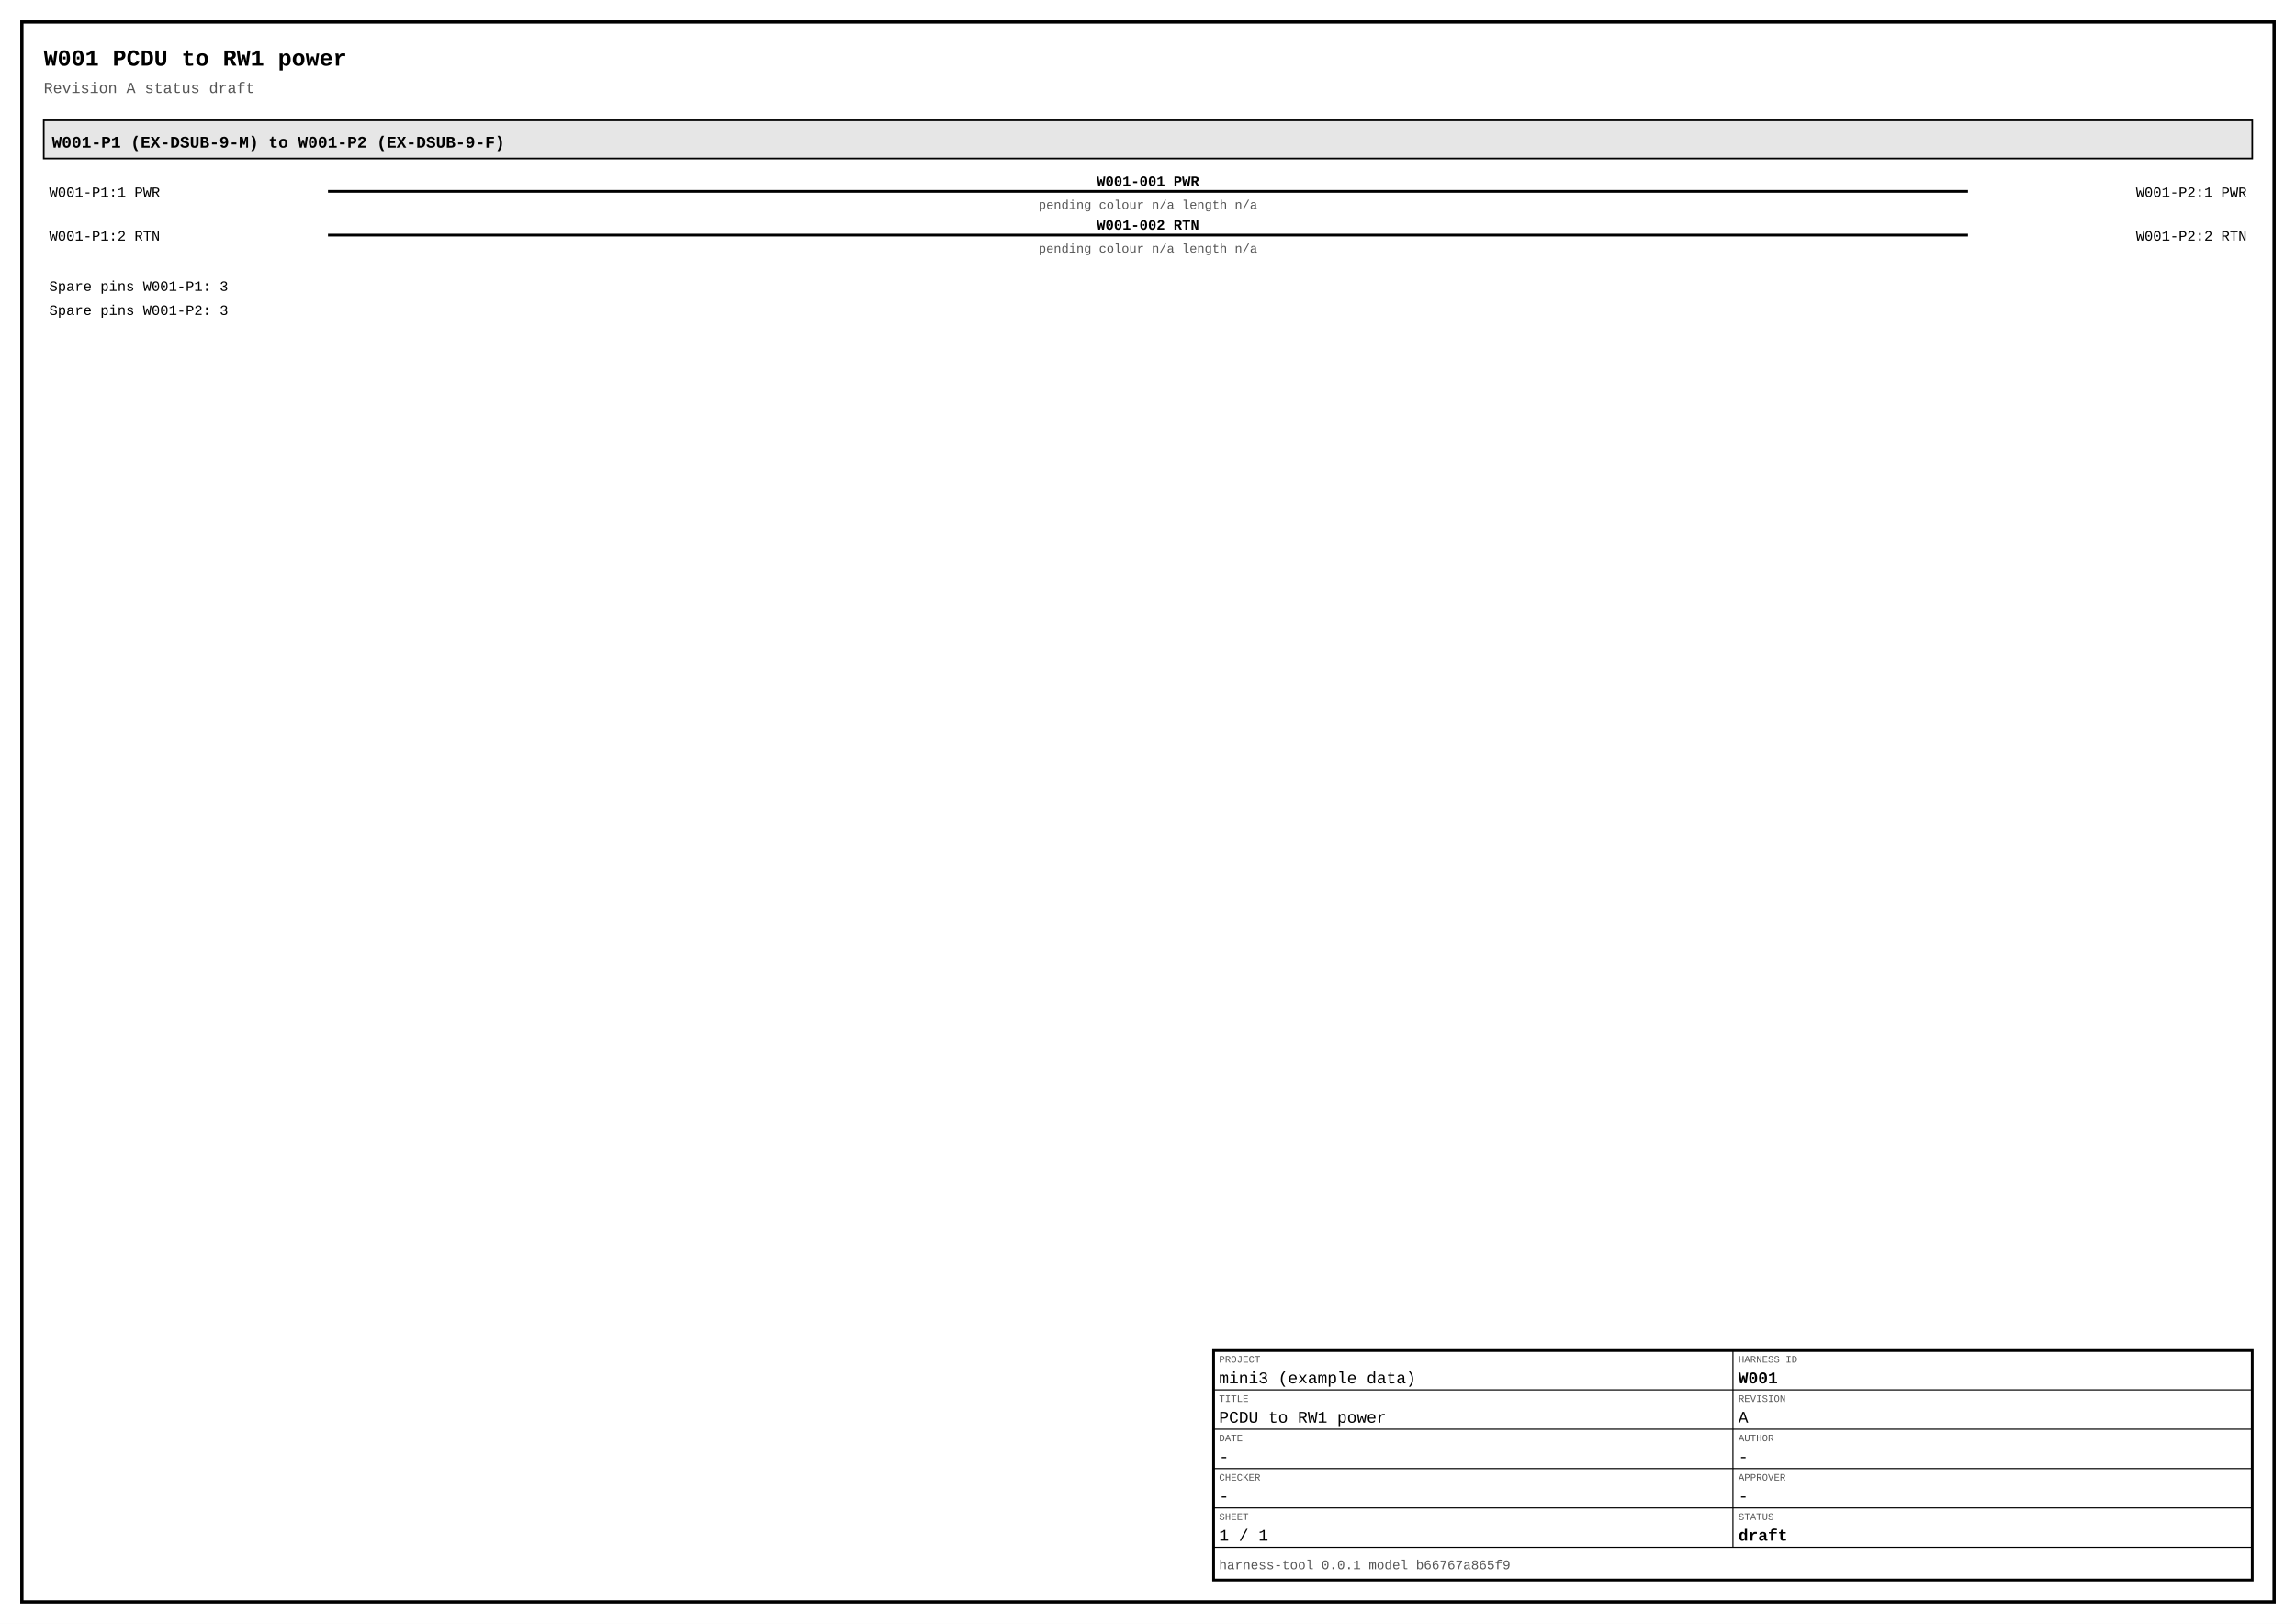
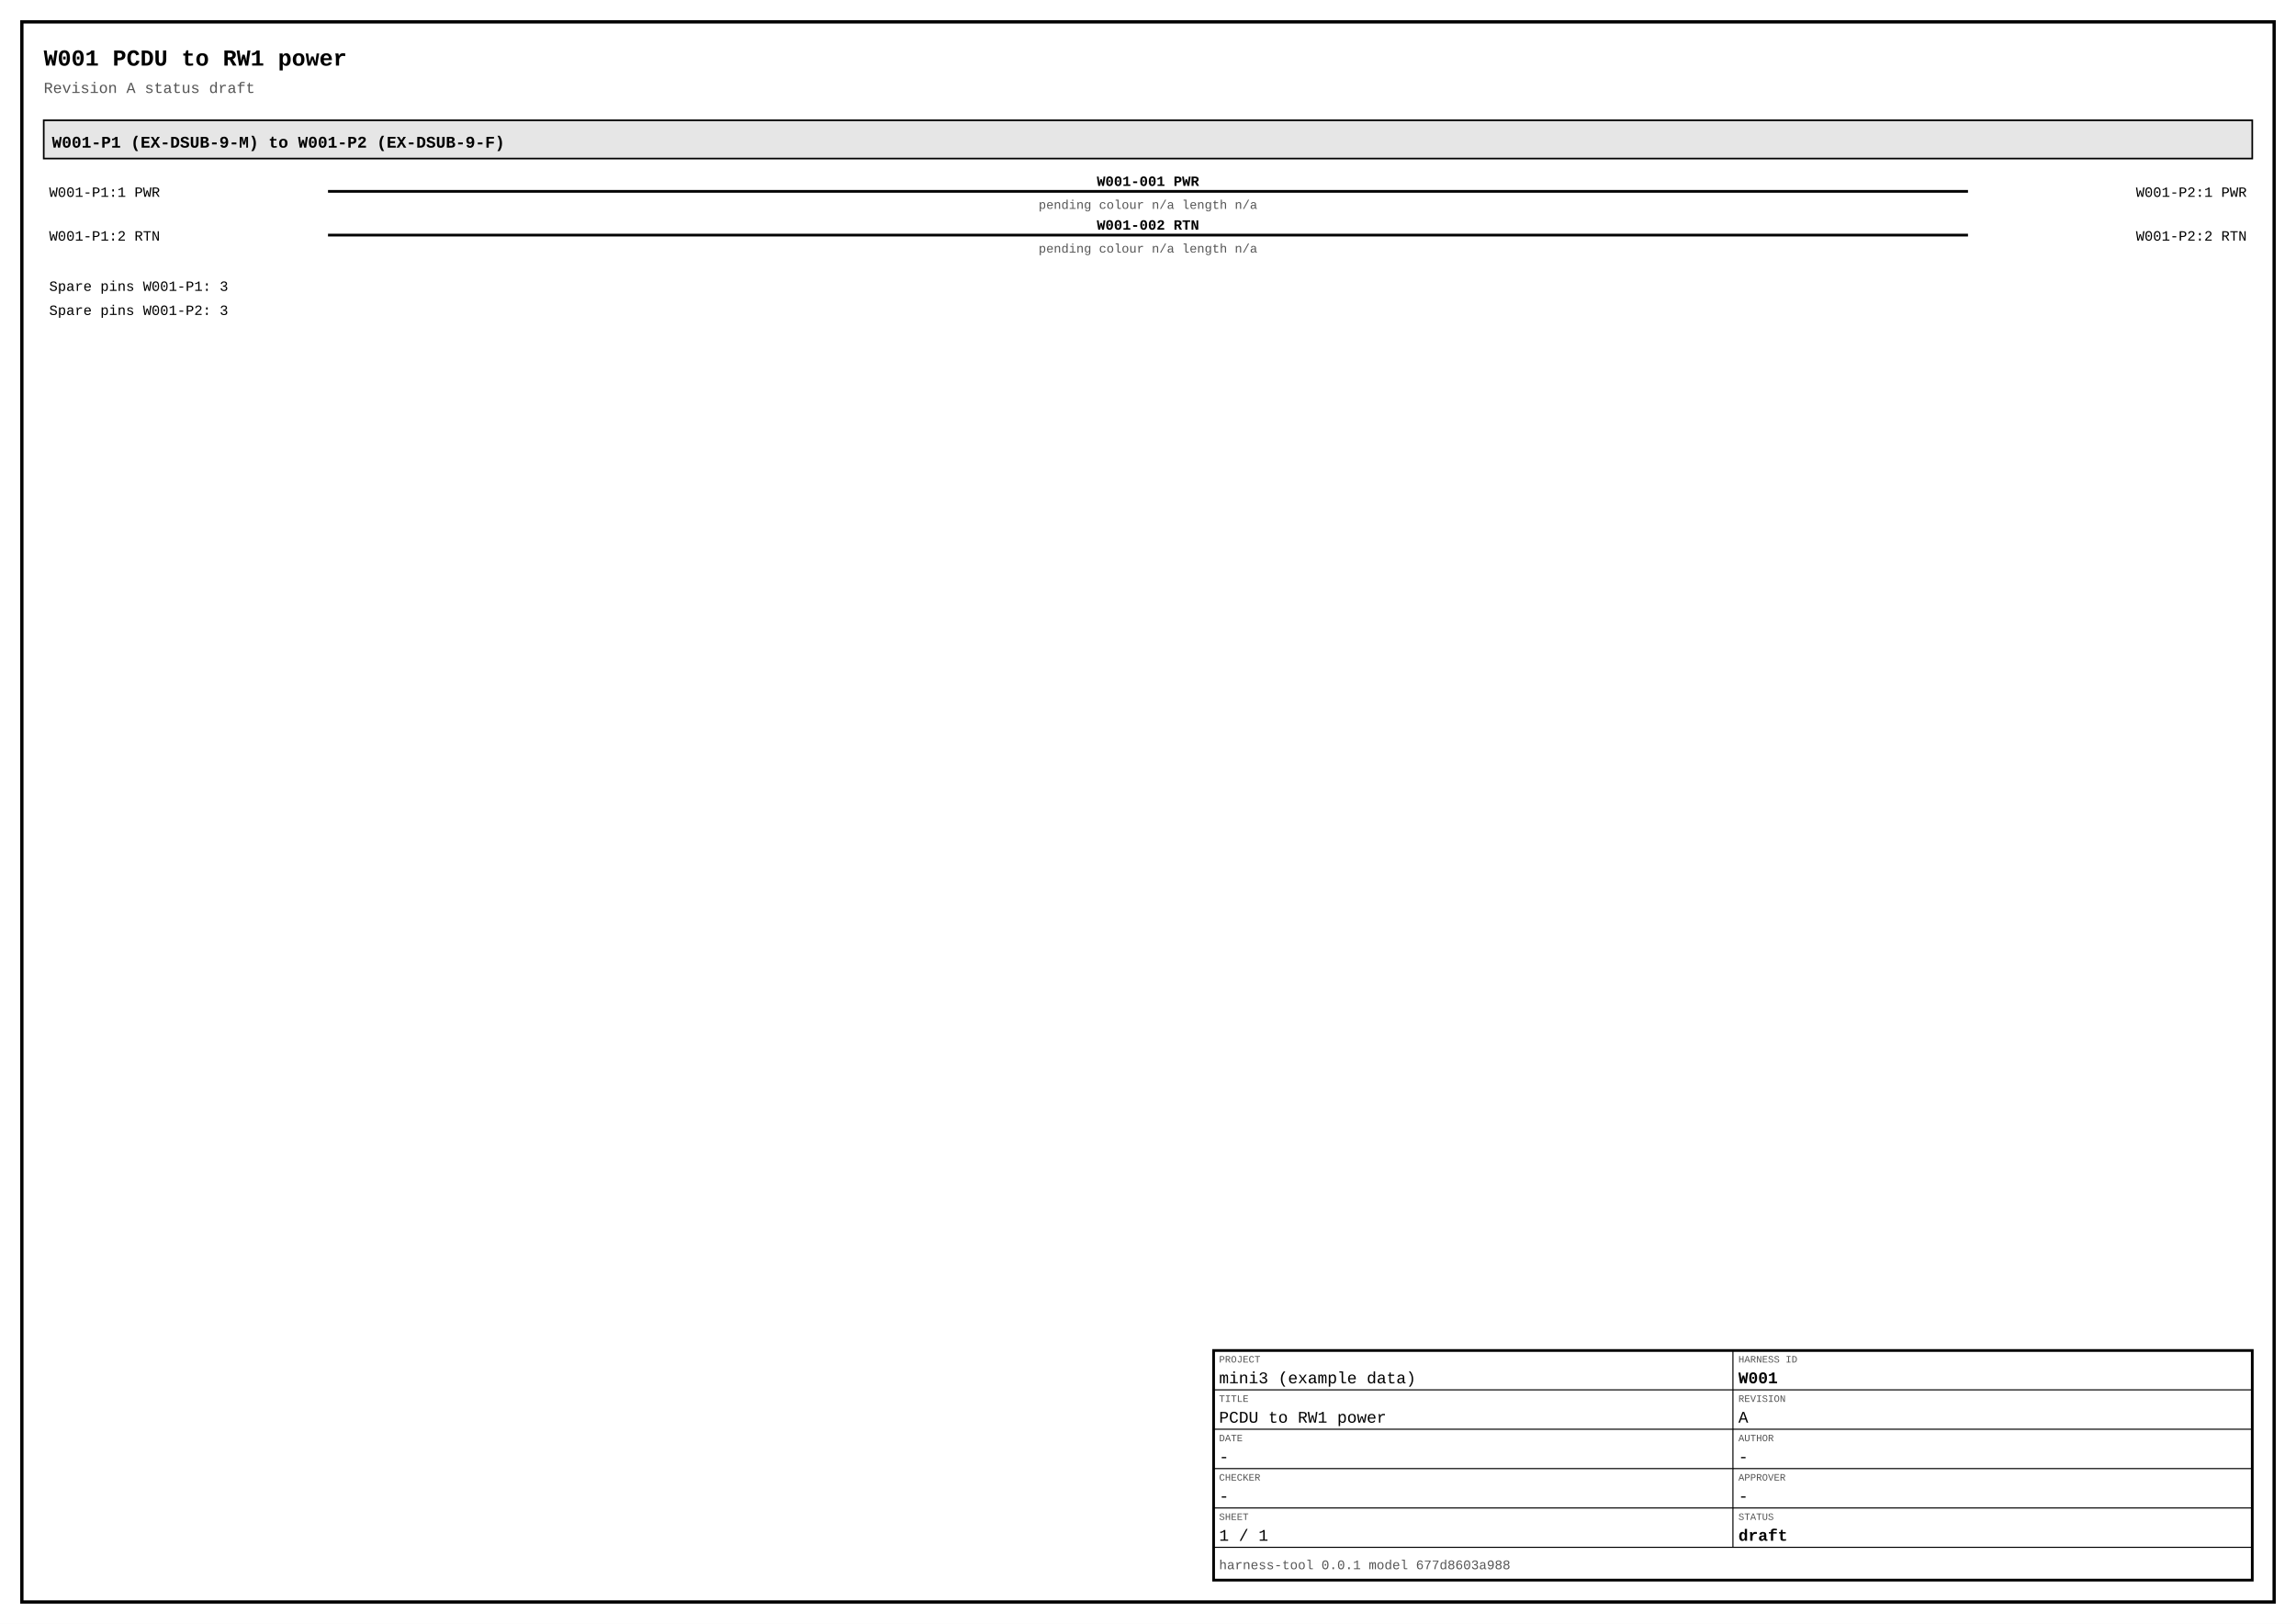
<svg xmlns="http://www.w3.org/2000/svg" width="420mm" height="297mm" viewBox="0 0 420 297" font-family="Courier New, Courier, monospace">
  <rect x="0" y="0" width="420" height="297" fill="#ffffff" />
  <rect x="4" y="4" width="412" height="289" fill="none" stroke="#000000" stroke-width="0.6" />
  <text x="8" y="12" font-size="4.2" font-weight="bold" text-anchor="start" fill="#000000">W001  PCDU to RW1 power</text>
  <text x="8" y="17" font-size="2.8" text-anchor="start" fill="#555555">Revision A  status draft</text>
  <rect x="8" y="22" width="404" height="7" fill="#e6e6e6" stroke="#000000" stroke-width="0.3" />
  <text x="9.5" y="27" font-size="3" font-weight="bold" text-anchor="start" fill="#000000">W001-P1 (EX-DSUB-9-M)  to  W001-P2 (EX-DSUB-9-F)</text>
  <text x="9" y="36" font-size="2.6" text-anchor="start" fill="#000000">W001-P1:1 PWR</text>
  <text x="411" y="36" font-size="2.6" text-anchor="end" fill="#000000">W001-P2:1 PWR</text>
  <line x1="60" y1="35" x2="360" y2="35" stroke="#000000" stroke-width="0.5" />
  <text x="210" y="34" font-size="2.6" font-weight="bold" text-anchor="middle" fill="#000000">W001-001  PWR</text>
  <text x="210" y="38.2" font-size="2.3" text-anchor="middle" fill="#555555">pending  colour n/a  length n/a  </text>
  <text x="9" y="44" font-size="2.6" text-anchor="start" fill="#000000">W001-P1:2 RTN</text>
  <text x="411" y="44" font-size="2.6" text-anchor="end" fill="#000000">W001-P2:2 RTN</text>
  <line x1="60" y1="43" x2="360" y2="43" stroke="#000000" stroke-width="0.5" />
  <text x="210" y="42" font-size="2.6" font-weight="bold" text-anchor="middle" fill="#000000">W001-002  RTN</text>
  <text x="210" y="46.2" font-size="2.3" text-anchor="middle" fill="#555555">pending  colour n/a  length n/a  </text>
  <text x="9" y="53.2" font-size="2.6" text-anchor="start" fill="#000000">Spare pins W001-P1: 3</text>
  <text x="9" y="57.6" font-size="2.6" text-anchor="start" fill="#000000">Spare pins W001-P2: 3</text>
  <rect x="222" y="247" width="190" height="42" fill="none" stroke="#000000" stroke-width="0.5" />
  <line x1="222" y1="247" x2="317" y2="247" stroke="#000000" stroke-width="0.2" />
  <text x="223" y="249.2" font-size="1.8" text-anchor="start" fill="#555555">PROJECT</text>
  <text x="223" y="253" font-size="3" text-anchor="start" fill="#000000">mini3 (example data)</text>
  <line x1="317" y1="247" x2="412" y2="247" stroke="#000000" stroke-width="0.2" />
  <text x="318" y="249.2" font-size="1.8" text-anchor="start" fill="#555555">HARNESS ID</text>
  <text x="318" y="253" font-size="3" font-weight="bold" text-anchor="start" fill="#000000">W001</text>
  <line x1="222" y1="254.2" x2="317" y2="254.2" stroke="#000000" stroke-width="0.2" />
  <text x="223" y="256.4" font-size="1.8" text-anchor="start" fill="#555555">TITLE</text>
  <text x="223" y="260.2" font-size="3" text-anchor="start" fill="#000000">PCDU to RW1 power</text>
  <line x1="317" y1="254.2" x2="412" y2="254.2" stroke="#000000" stroke-width="0.2" />
  <text x="318" y="256.4" font-size="1.8" text-anchor="start" fill="#555555">REVISION</text>
  <text x="318" y="260.2" font-size="3" text-anchor="start" fill="#000000">A</text>
  <line x1="222" y1="261.4" x2="317" y2="261.4" stroke="#000000" stroke-width="0.2" />
  <text x="223" y="263.6" font-size="1.8" text-anchor="start" fill="#555555">DATE</text>
  <text x="223" y="267.4" font-size="3" text-anchor="start" fill="#000000">-</text>
  <line x1="317" y1="261.4" x2="412" y2="261.4" stroke="#000000" stroke-width="0.2" />
  <text x="318" y="263.6" font-size="1.8" text-anchor="start" fill="#555555">AUTHOR</text>
  <text x="318" y="267.4" font-size="3" text-anchor="start" fill="#000000">-</text>
  <line x1="222" y1="268.6" x2="317" y2="268.6" stroke="#000000" stroke-width="0.2" />
  <text x="223" y="270.8" font-size="1.8" text-anchor="start" fill="#555555">CHECKER</text>
  <text x="223" y="274.6" font-size="3" text-anchor="start" fill="#000000">-</text>
  <line x1="317" y1="268.6" x2="412" y2="268.6" stroke="#000000" stroke-width="0.2" />
  <text x="318" y="270.8" font-size="1.8" text-anchor="start" fill="#555555">APPROVER</text>
  <text x="318" y="274.6" font-size="3" text-anchor="start" fill="#000000">-</text>
  <line x1="222" y1="275.8" x2="317" y2="275.8" stroke="#000000" stroke-width="0.2" />
  <text x="223" y="278" font-size="1.8" text-anchor="start" fill="#555555">SHEET</text>
  <text x="223" y="281.8" font-size="3" text-anchor="start" fill="#000000">1 / 1</text>
  <line x1="317" y1="275.8" x2="412" y2="275.8" stroke="#000000" stroke-width="0.2" />
  <text x="318" y="278" font-size="1.8" text-anchor="start" fill="#555555">STATUS</text>
  <text x="318" y="281.8" font-size="3" font-weight="bold" text-anchor="start" fill="#000000">draft</text>
  <line x1="317" y1="247" x2="317" y2="283" stroke="#000000" stroke-width="0.2" />
  <line x1="222" y1="283" x2="412" y2="283" stroke="#000000" stroke-width="0.2" />
-   <text x="223" y="287" font-size="2.4" text-anchor="start" fill="#555555">harness-tool 0.0.1 model b66767a865f9</text>
+   <text x="223" y="287" font-size="2.4" text-anchor="start" fill="#555555">harness-tool 0.0.1 model 677d8603a988</text>
</svg>
